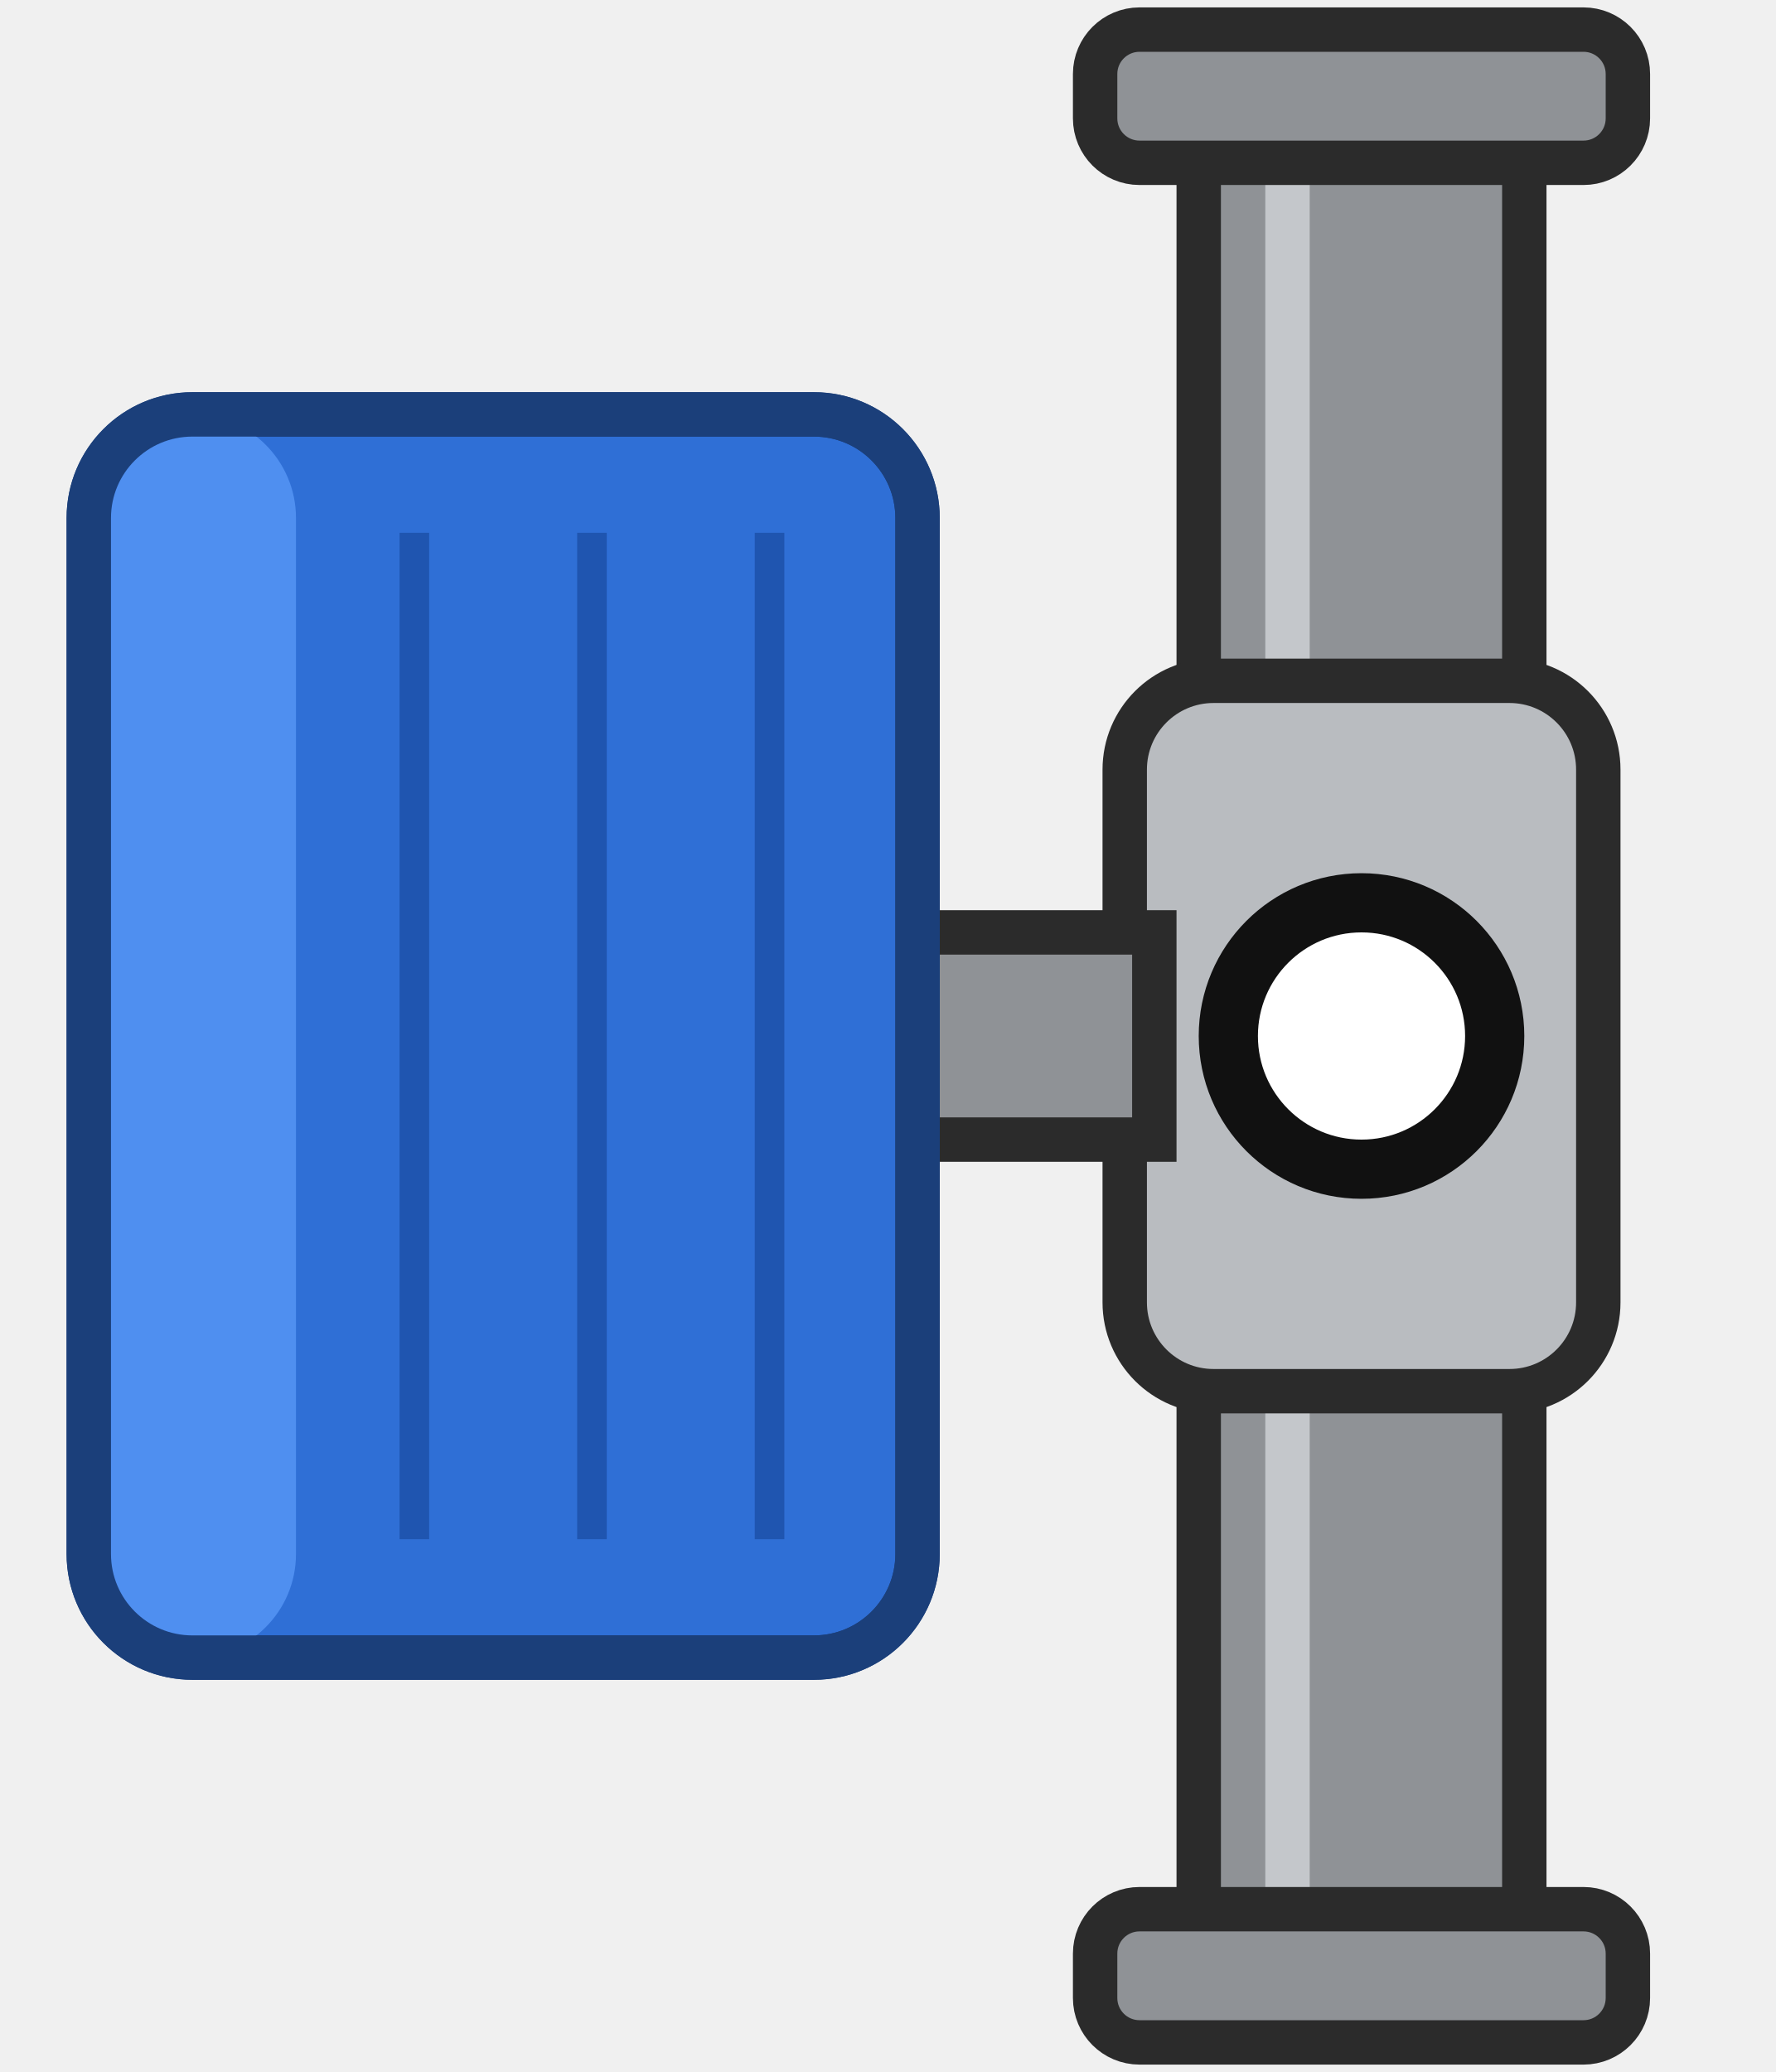
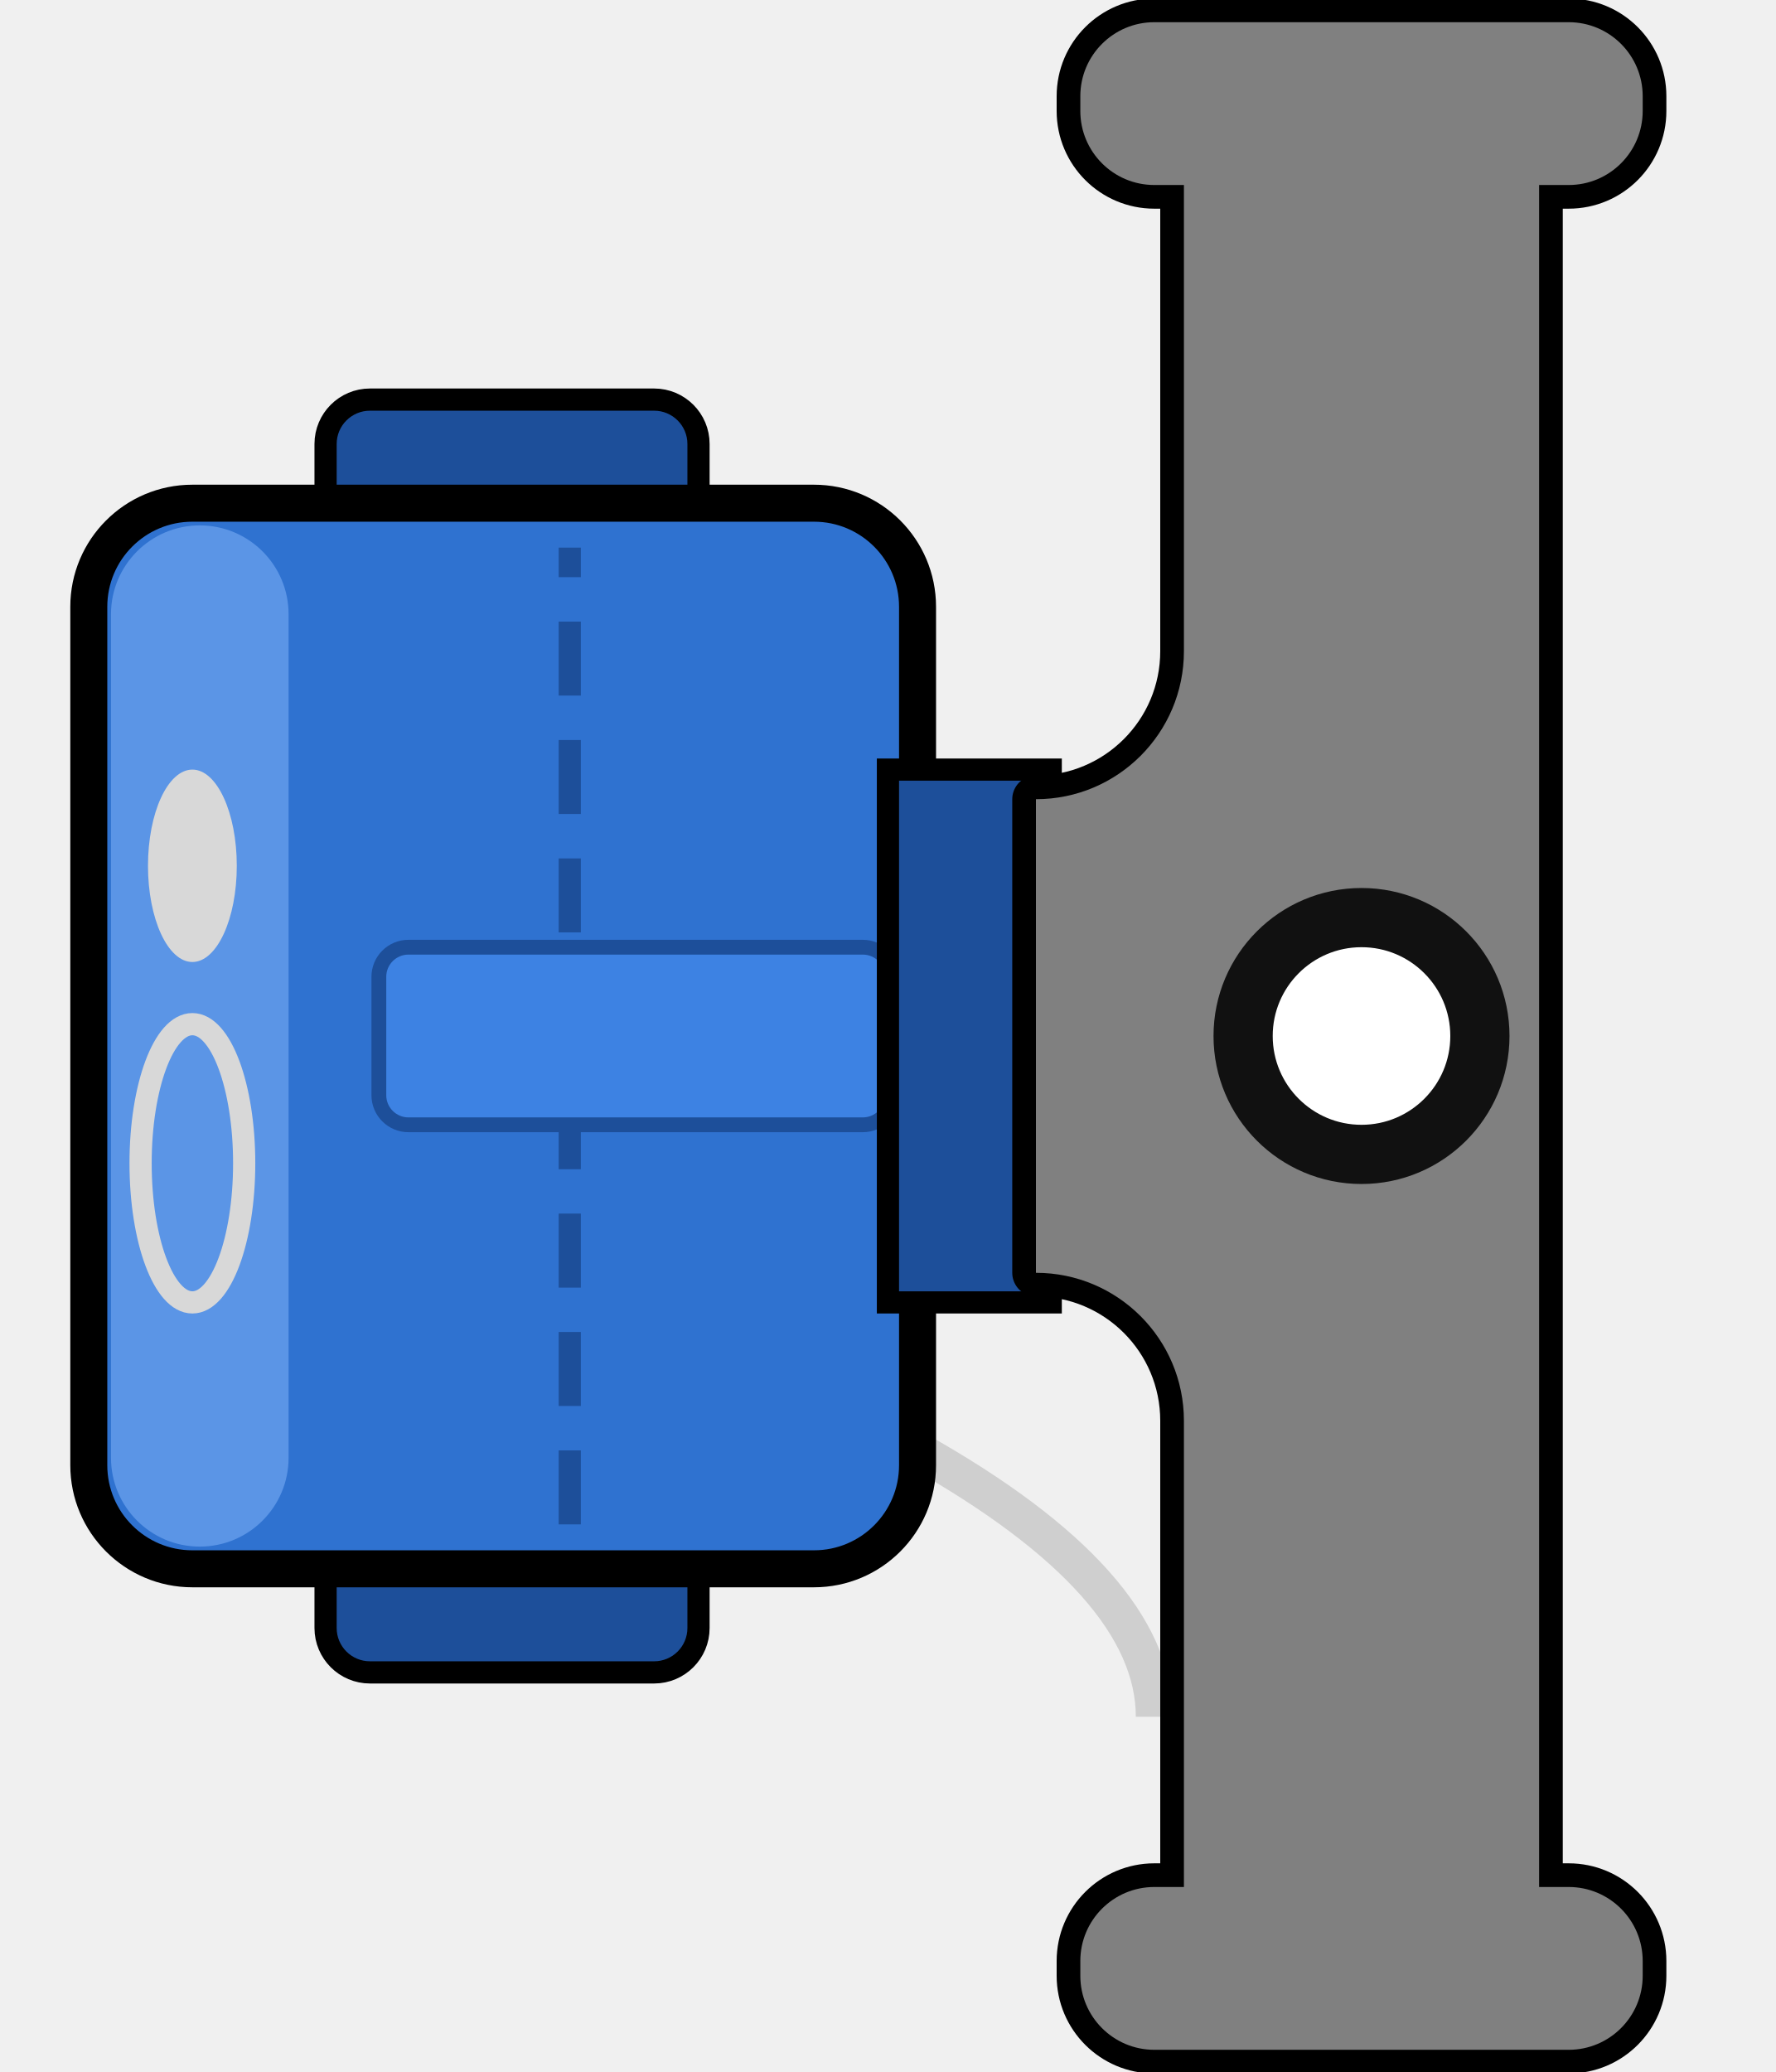
<svg xmlns="http://www.w3.org/2000/svg" viewBox="0 0 120 140">
  <g transform="translate(0 140) rotate(-90)">
-     <rect x="8" y="81" width="124" height="22" fill="#8f9296" stroke="#2b2b2b" stroke-width="3" />
-     <path d="M10 87 H130" stroke="#c4c7cb" stroke-width="3" stroke-linecap="round" />
-     <rect x="2" y="74" width="9" height="36" rx="3" fill="#8f9296" stroke="#2b2b2b" stroke-width="3" />
-     <rect x="129" y="74" width="9" height="36" rx="3" fill="#8f9296" stroke="#2b2b2b" stroke-width="3" />
-     <rect x="46" y="76" width="48" height="32" rx="6" fill="#b9bcc0" stroke="#2b2b2b" stroke-width="3" />
-     <rect x="63" y="60" width="14" height="18" fill="#8f9296" stroke="#2b2b2b" stroke-width="3" />
-     <circle cx="70" cy="92" r="9" fill="#ffffff" stroke="#111" stroke-width="4" />
-     <rect x="28" y="6" width="84" height="56" rx="7" fill="#2f6fd6" stroke="#1b3f7a" stroke-width="3" />
-     <rect x="28" y="6" width="84" height="14" rx="7" fill="#4f8ff0" />
-     <path d="M36 28 H104 M36 40 H104 M36 52 H104" stroke="#1f55b0" stroke-width="2" />
-     <rect x="28" y="6" width="84" height="56" rx="7" fill="none" stroke="#1b3f7a" stroke-width="3" />
+     <path d="M42 62 Q33.0 78 24 78" fill="none" stroke="#cfcfcf" stroke-width="2.5" />
+     <rect x="27" y="22" width="86" height="25.2" rx="3" fill="#1d4f9a" stroke="#000" stroke-width="1.5" />
+     <rect x="34" y="6" width="72" height="56" rx="7" fill="#2f72d0" stroke="#000" stroke-width="2.5" />
+     <rect x="35.5" y="7.5" width="69" height="12" rx="6" fill="#5b95e6" />
+     <ellipse cx="61.4" cy="13" rx="9.4" ry="3.5" fill="none" stroke="#d8d8d8" stroke-width="1.5" />
+     <ellipse cx="81.5" cy="13" rx="6.5" ry="3" fill="#d8d8d8" />
+     <path d="M37 38.5 H103" stroke="#1d4f9a" stroke-width="1.5" stroke-dasharray="5 3" />
+     <rect x="64.0" y="25.6" width="12" height="34.7" rx="2" fill="#3d82e3" stroke="#1d4f9a" stroke-width="1" />
+     <rect x="52" y="60" width="36" height="11" fill="#1d4f9a" stroke="#000" stroke-width="1.5" />
+     <g fill="#000" stroke="#000" stroke-width="3.2" stroke-linejoin="round">
+       <path d="M12 80 H44 A10 10 0 0 0 54 70 H86 A10 10 0 0 0 96 80 H128 V104 H12 Z" />
+       <rect x="0" y="-19" width="11" height="38" rx="5" transform="translate(1.50 92.00) rotate(0.00)" />
+       <rect x="0" y="-19" width="11" height="38" rx="5" transform="translate(138.50 92.00) rotate(180.00)" />
+     </g>
+     <g fill="#808080">
+       <path d="M12 80 H44 A10 10 0 0 0 54 70 H86 A10 10 0 0 0 96 80 H128 V104 H12 Z" />
+       <rect x="0" y="-19" width="11" height="38" rx="5" transform="translate(1.50 92.00) rotate(0.00)" />
+       <rect x="0" y="-19" width="11" height="38" rx="5" transform="translate(138.50 92.00) rotate(180.00)" />
+     </g>
+     <circle cx="70" cy="92" r="8" fill="#fff" stroke="#111" stroke-width="4" />
  </g>
</svg>
